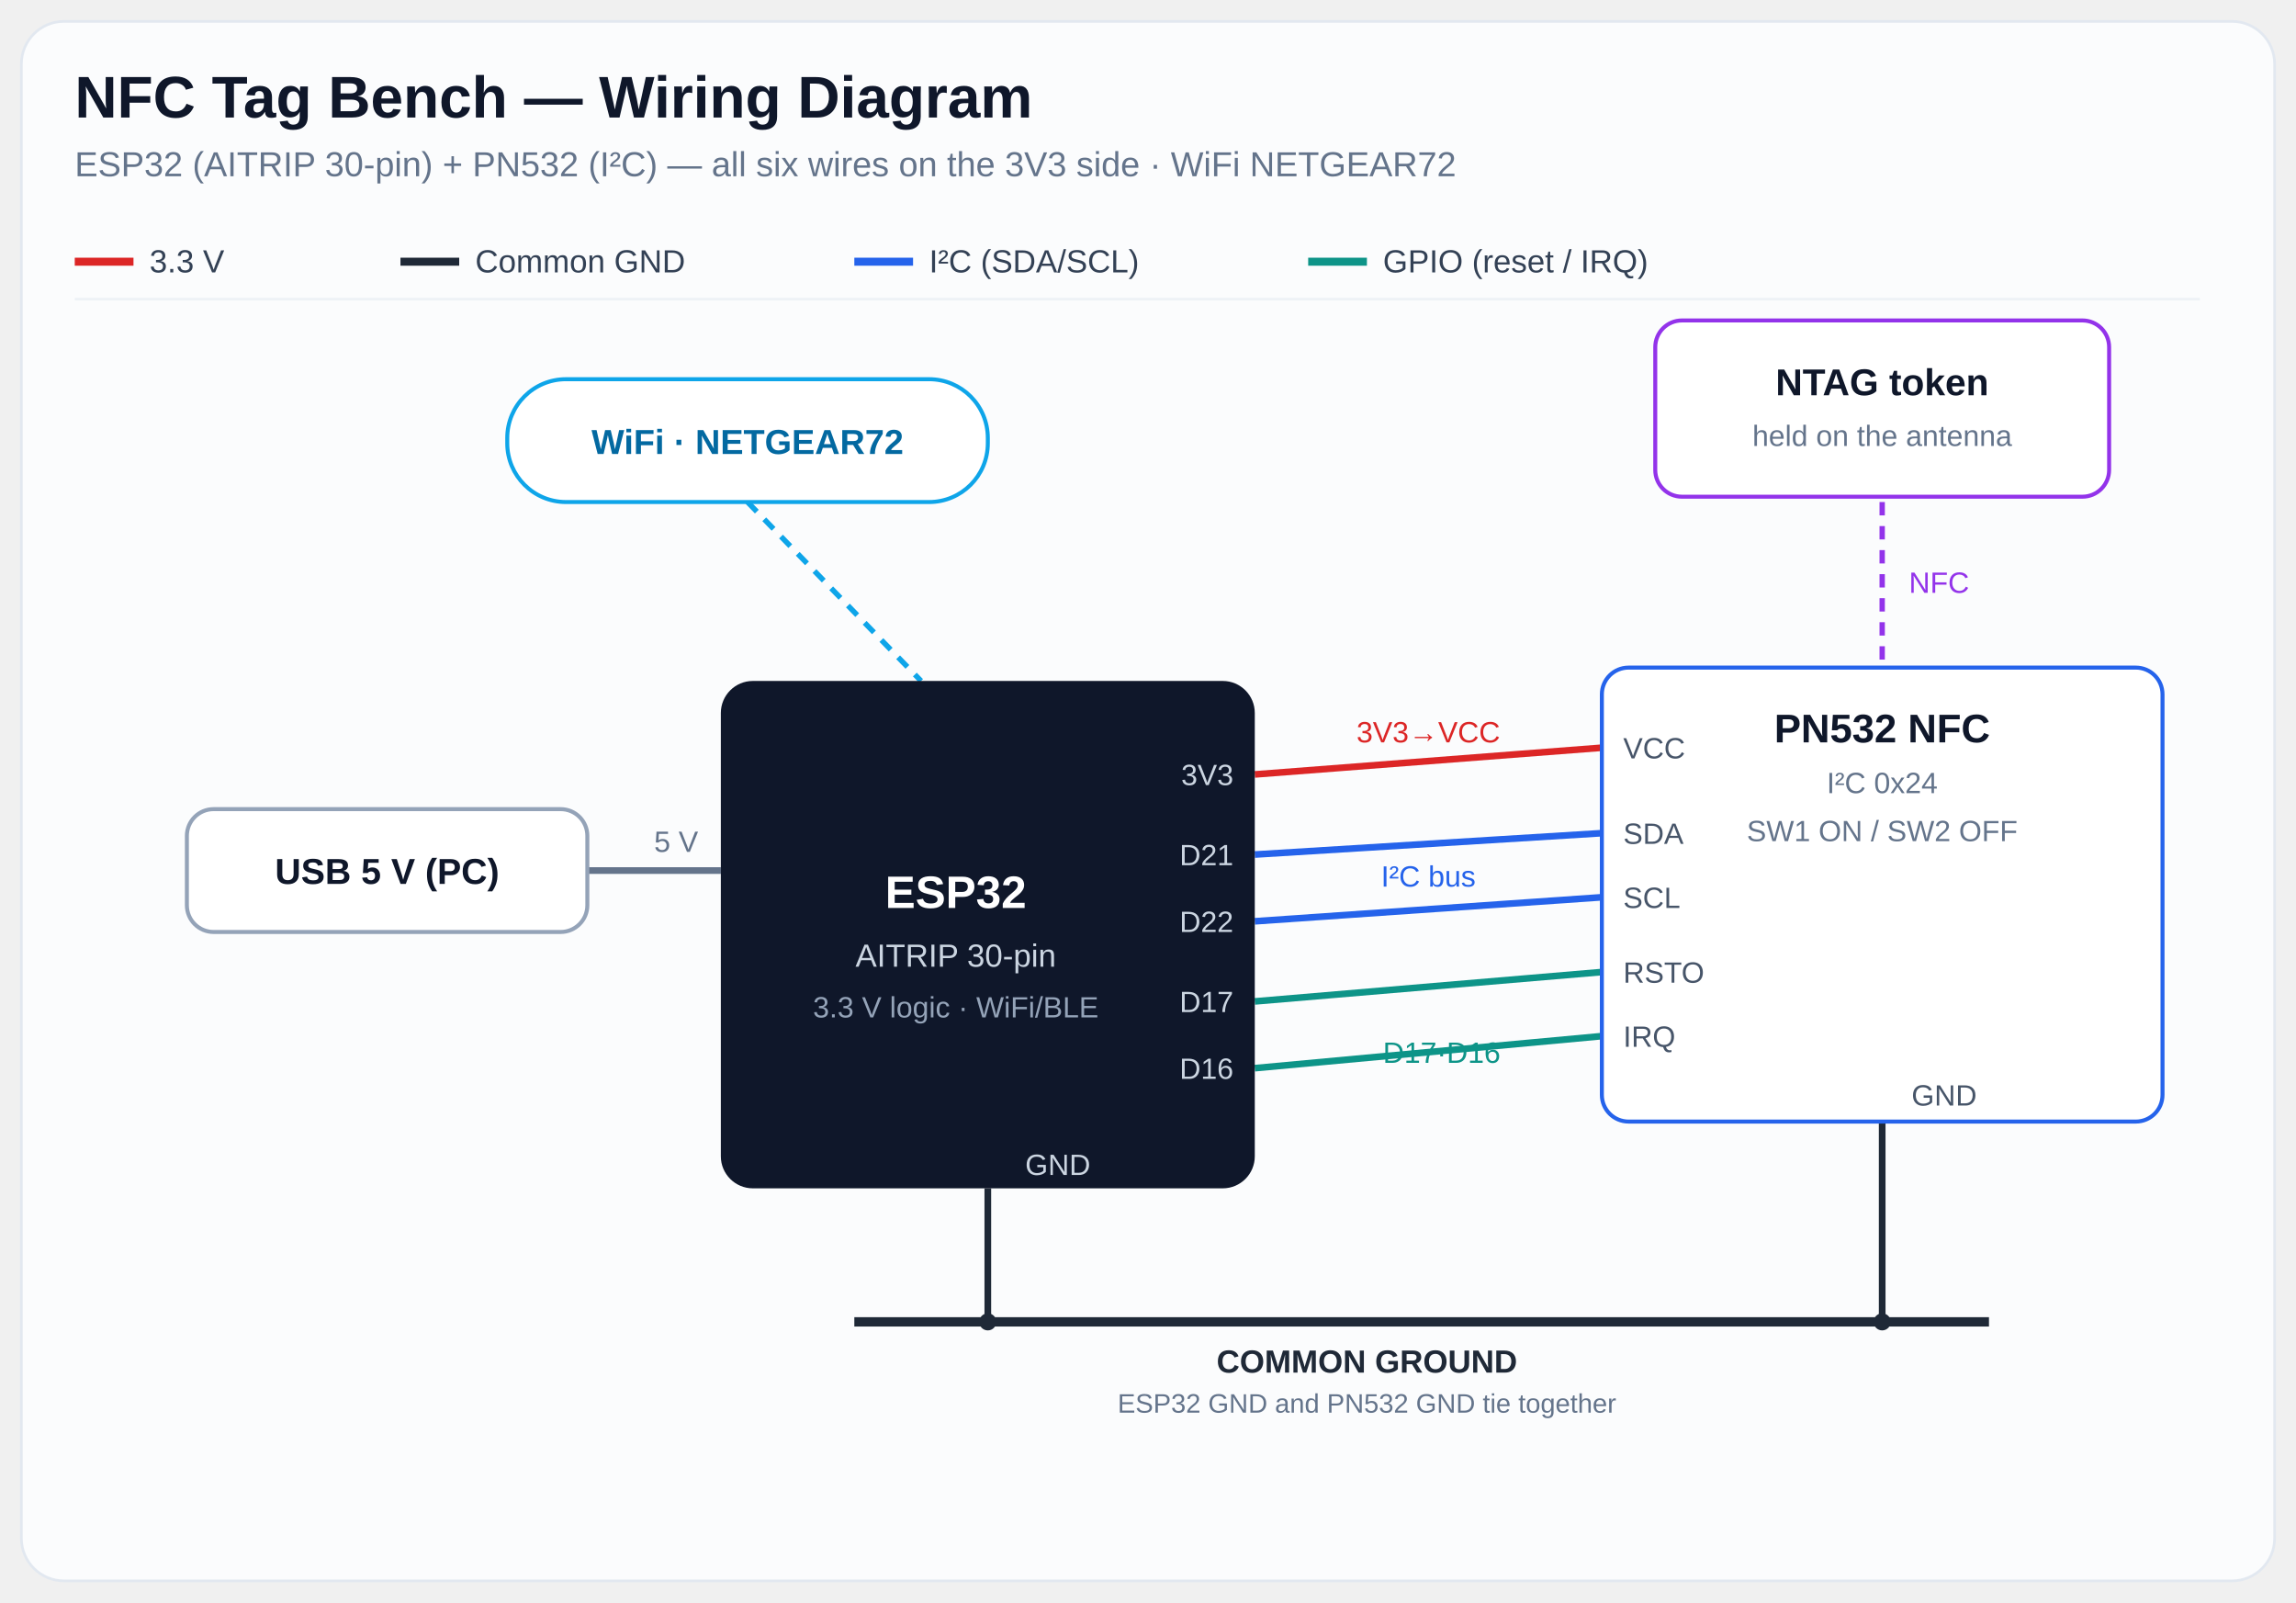
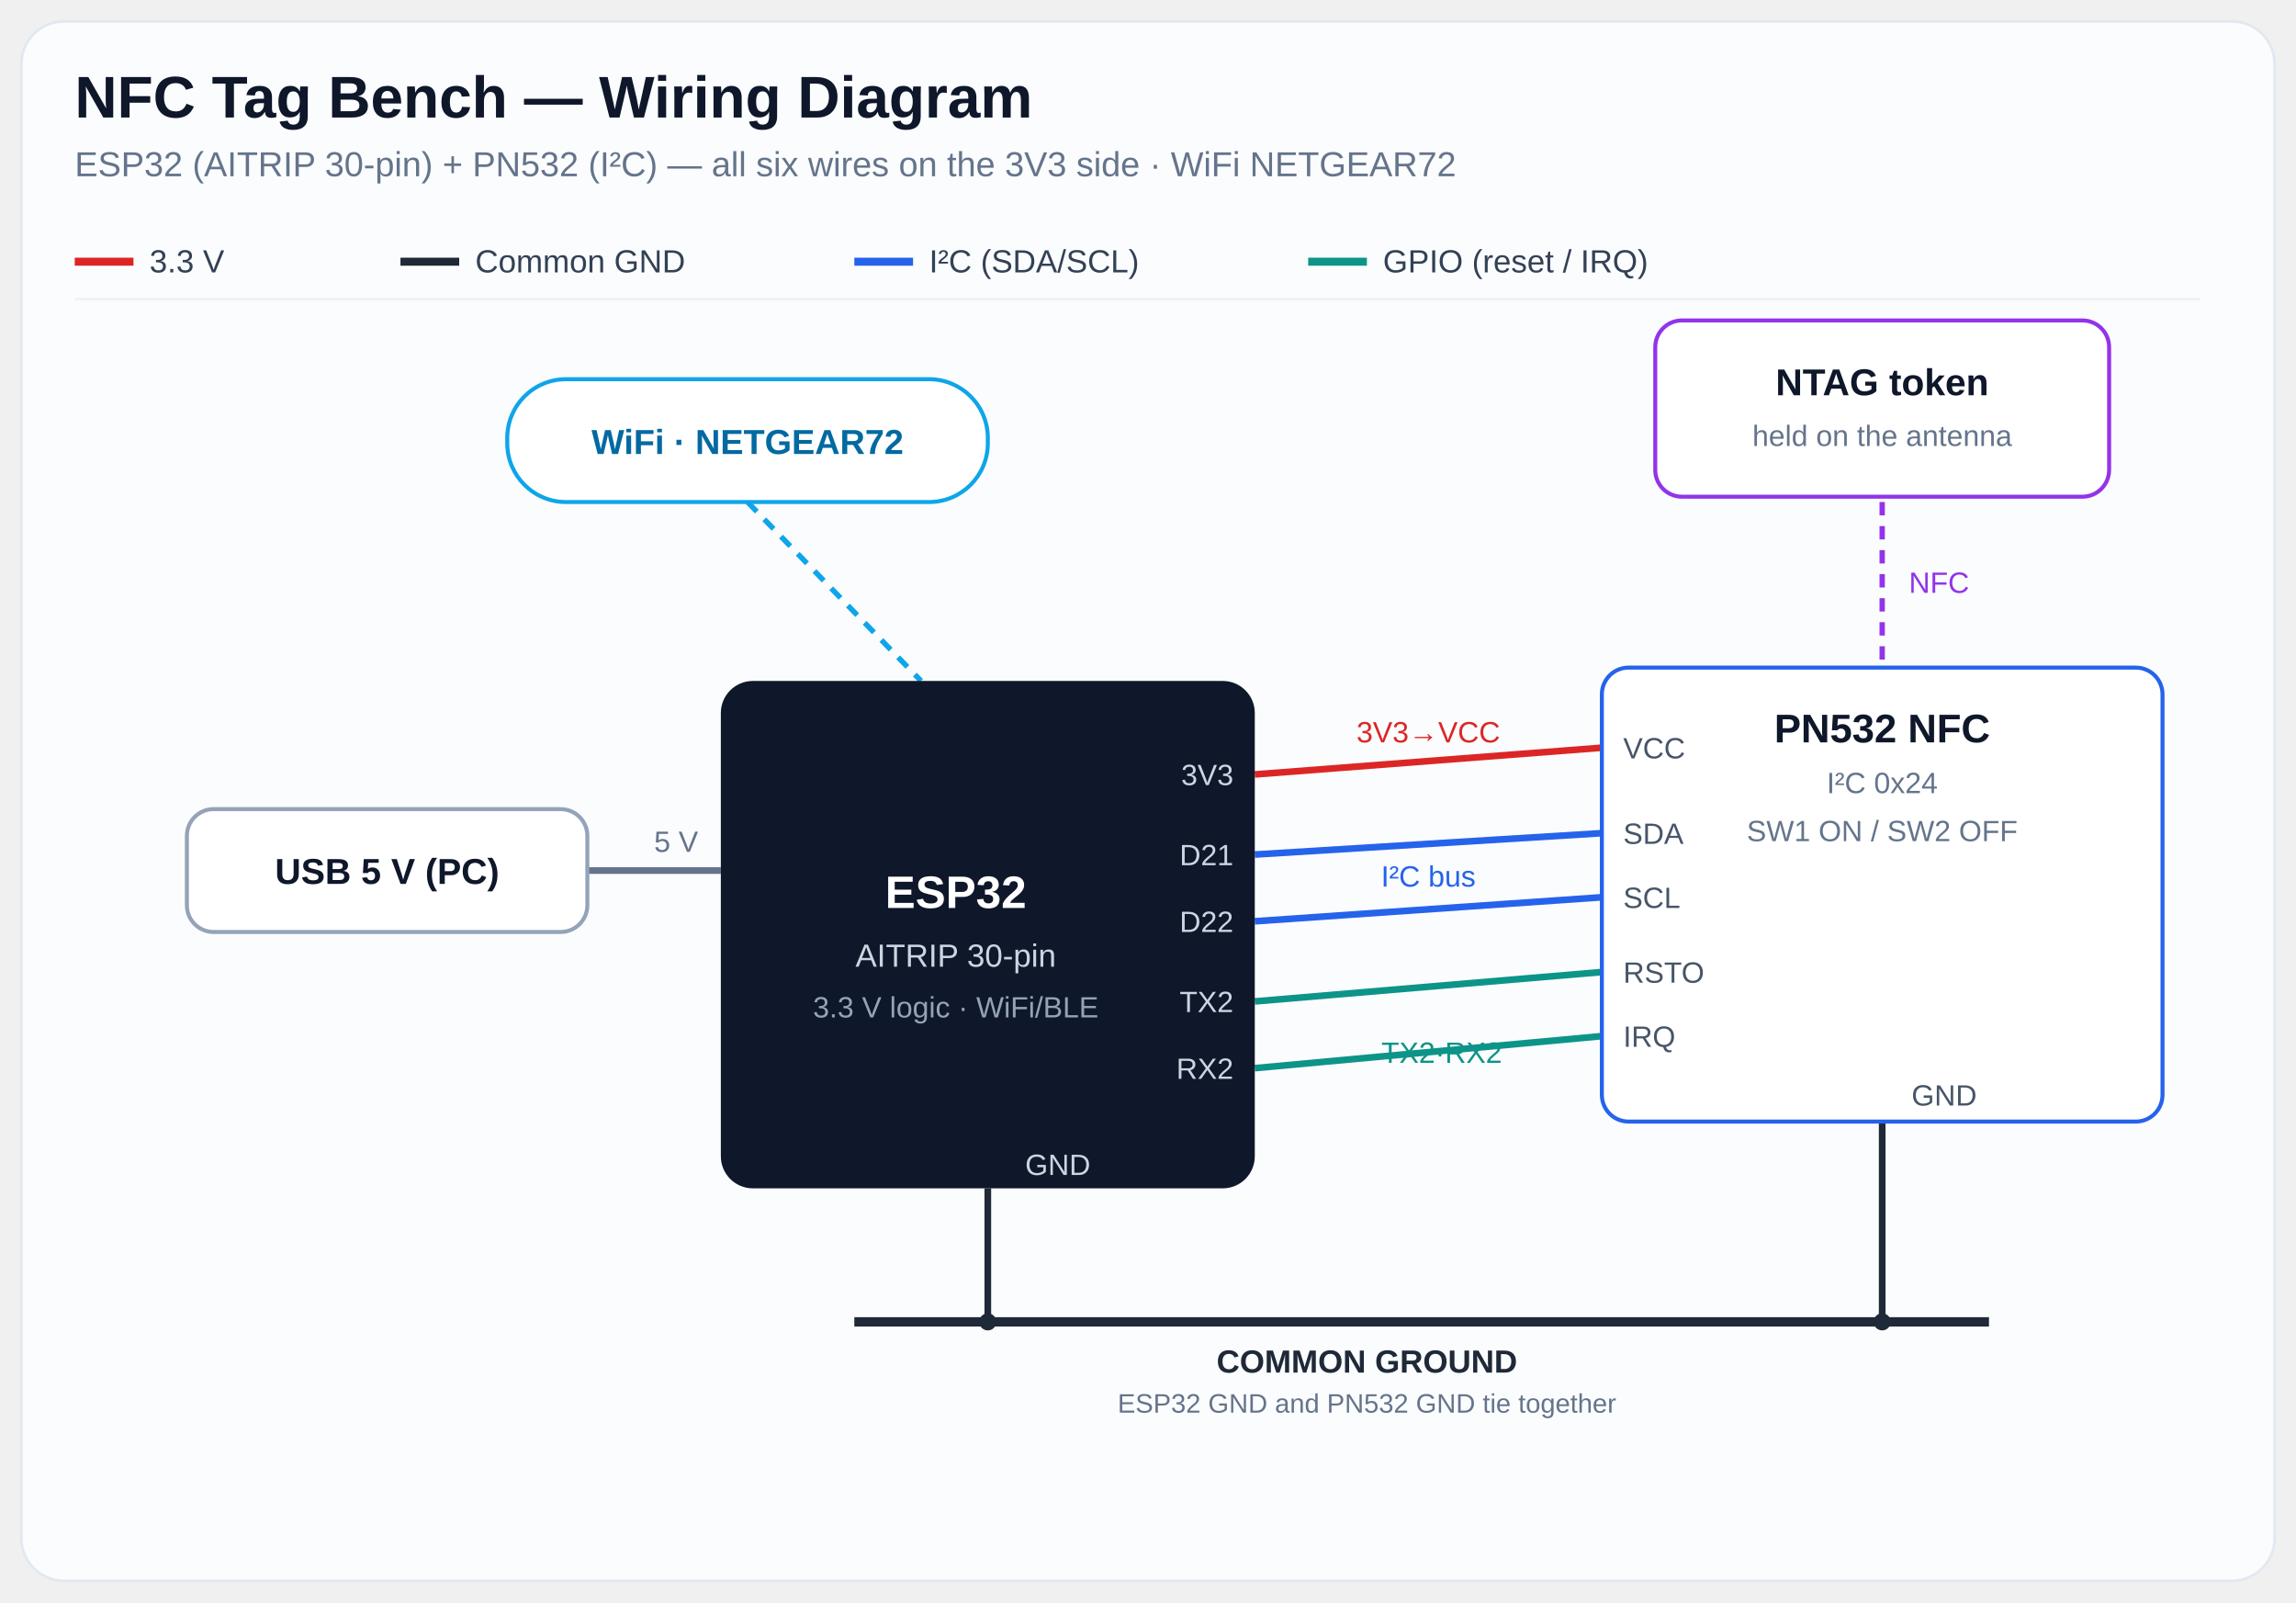
<svg xmlns="http://www.w3.org/2000/svg" viewBox="0 0 860 600" width="100%" role="img" aria-labelledby="ttl dsc">
  <rect x="8" y="8" width="844" height="584" rx="16" fill="#fbfcfd" stroke="#e2e8f0" />
  <text x="28" y="44" font-family="Arial, Helvetica, sans-serif" font-size="22" font-weight="700" fill="#0f172a">NFC Tag Bench — Wiring Diagram</text>
  <text x="28" y="66" font-family="Arial, Helvetica, sans-serif" font-size="13" fill="#64748b">ESP32 (AITRIP 30-pin) + PN532 (I²C) — all six wires on the 3V3 side · WiFi NETGEAR72</text>
  <g font-family="Arial, Helvetica, sans-serif" font-size="12" fill="#334155">
    <line x1="28" y1="98" x2="50" y2="98" stroke="#dc2626" stroke-width="3" />
    <text x="56" y="102">3.3 V</text>
    <line x1="150" y1="98" x2="172" y2="98" stroke="#1f2937" stroke-width="3" />
    <text x="178" y="102">Common GND</text>
    <line x1="320" y1="98" x2="342" y2="98" stroke="#2563eb" stroke-width="3" />
    <text x="348" y="102">I²C (SDA/SCL)</text>
    <line x1="490" y1="98" x2="512" y2="98" stroke="#0d9488" stroke-width="3" />
    <text x="518" y="102">GPIO (reset / IRQ)</text>
  </g>
  <line x1="28" y1="112" x2="824" y2="112" stroke="#eef2f6" stroke-width="1" />
  <line x1="470" y1="290" x2="600" y2="280" stroke="#dc2626" stroke-width="2.5" />
  <line x1="470" y1="320" x2="600" y2="312" stroke="#2563eb" stroke-width="2.5" />
  <line x1="470" y1="345" x2="600" y2="336" stroke="#2563eb" stroke-width="2.5" />
  <line x1="470" y1="375" x2="600" y2="364" stroke="#0d9488" stroke-width="2.5" />
  <line x1="470" y1="400" x2="600" y2="388" stroke="#0d9488" stroke-width="2.5" />
  <line x1="220" y1="326" x2="270" y2="326" stroke="#64748b" stroke-width="2.5" />
  <line x1="280" y1="188" x2="345" y2="255" stroke="#0ea5e9" stroke-width="2" stroke-dasharray="5 4" />
  <line x1="705" y1="188" x2="705" y2="250" stroke="#9333ea" stroke-width="2" stroke-dasharray="5 4" />
  <line x1="370" y1="445" x2="370" y2="495" stroke="#1f2937" stroke-width="2.5" />
  <line x1="705" y1="420" x2="705" y2="495" stroke="#1f2937" stroke-width="2.5" />
  <line x1="320" y1="495" x2="745" y2="495" stroke="#1f2937" stroke-width="3.5" />
  <circle cx="370" cy="495" r="3.2" fill="#1f2937" />
  <circle cx="705" cy="495" r="3.2" fill="#1f2937" />
  <rect x="270" y="255" width="200" height="190" rx="12" fill="#0f172a" />
  <text x="358" y="340" text-anchor="middle" font-family="Arial, Helvetica, sans-serif" font-size="17" font-weight="700" fill="#ffffff">ESP32</text>
  <text x="358" y="362" text-anchor="middle" font-family="Arial, Helvetica, sans-serif" font-size="12" fill="#cbd5e1">AITRIP 30-pin</text>
  <text x="358" y="381" text-anchor="middle" font-family="Arial, Helvetica, sans-serif" font-size="11" fill="#94a3b8">3.3 V logic · WiFi/BLE</text>
  <g font-family="Arial, Helvetica, sans-serif" font-size="11" fill="#cbd5e1" text-anchor="end">
    <text x="462" y="294">3V3</text>
    <text x="462" y="324">D21</text>
    <text x="462" y="349">D22</text>
-     <text x="462" y="379">D17</text>
-     <text x="462" y="404">D16</text>
+     <text x="462" y="379">TX2</text>
+     <text x="462" y="404">RX2</text>
  </g>
  <text x="384" y="440" font-family="Arial, Helvetica, sans-serif" font-size="11" fill="#cbd5e1">GND</text>
  <rect x="600" y="250" width="210" height="170" rx="10" fill="#ffffff" stroke="#2563eb" stroke-width="1.5" />
  <text x="705" y="278" text-anchor="middle" font-family="Arial, Helvetica, sans-serif" font-size="15" font-weight="700" fill="#0f172a">PN532 NFC</text>
  <text x="705" y="297" text-anchor="middle" font-family="Arial, Helvetica, sans-serif" font-size="11" fill="#64748b">I²C 0x24</text>
  <text x="705" y="315" text-anchor="middle" font-family="Arial, Helvetica, sans-serif" font-size="11" fill="#64748b">SW1 ON / SW2 OFF</text>
  <g font-family="Arial, Helvetica, sans-serif" font-size="11" fill="#475569">
    <text x="608" y="284">VCC</text>
    <text x="608" y="316">SDA</text>
    <text x="608" y="340">SCL</text>
    <text x="608" y="368">RSTO</text>
    <text x="608" y="392">IRQ</text>
  </g>
  <text x="716" y="414" font-family="Arial, Helvetica, sans-serif" font-size="11" fill="#475569">GND</text>
  <rect x="70" y="303" width="150" height="46" rx="10" fill="#ffffff" stroke="#94a3b8" stroke-width="1.5" />
  <text x="145" y="331" text-anchor="middle" font-family="Arial, Helvetica, sans-serif" font-size="13.5" font-weight="700" fill="#0f172a">USB  5 V (PC)</text>
  <rect x="620" y="120" width="170" height="66" rx="10" fill="#ffffff" stroke="#9333ea" stroke-width="1.5" />
  <text x="705" y="148" text-anchor="middle" font-family="Arial, Helvetica, sans-serif" font-size="14" font-weight="700" fill="#0f172a">NTAG token</text>
  <text x="705" y="167" text-anchor="middle" font-family="Arial, Helvetica, sans-serif" font-size="11" fill="#64748b">held on the antenna</text>
  <rect x="190" y="142" width="180" height="46" rx="22" fill="#ffffff" stroke="#0ea5e9" stroke-width="1.5" />
  <text x="280" y="170" text-anchor="middle" font-family="Arial, Helvetica, sans-serif" font-size="13" font-weight="600" fill="#0369a1">WiFi · NETGEAR72</text>
  <g font-family="Arial, Helvetica, sans-serif" font-size="11">
    <text x="535" y="278" text-anchor="middle" fill="#dc2626">3V3→VCC</text>
    <text x="535" y="332" text-anchor="middle" fill="#2563eb">I²C bus</text>
-     <text x="540" y="398" text-anchor="middle" fill="#0d9488">D17·D16</text>
+     <text x="540" y="398" text-anchor="middle" fill="#0d9488">TX2·RX2</text>
    <text x="245" y="319" fill="#64748b">5 V</text>
    <text x="715" y="222" fill="#9333ea">NFC</text>
  </g>
  <text x="512" y="514" text-anchor="middle" font-family="Arial, Helvetica, sans-serif" font-size="12" font-weight="700" fill="#1f2937">COMMON GROUND</text>
  <text x="512" y="529" text-anchor="middle" font-family="Arial, Helvetica, sans-serif" font-size="10" fill="#64748b">ESP32 GND and PN532 GND tie together</text>
</svg>
